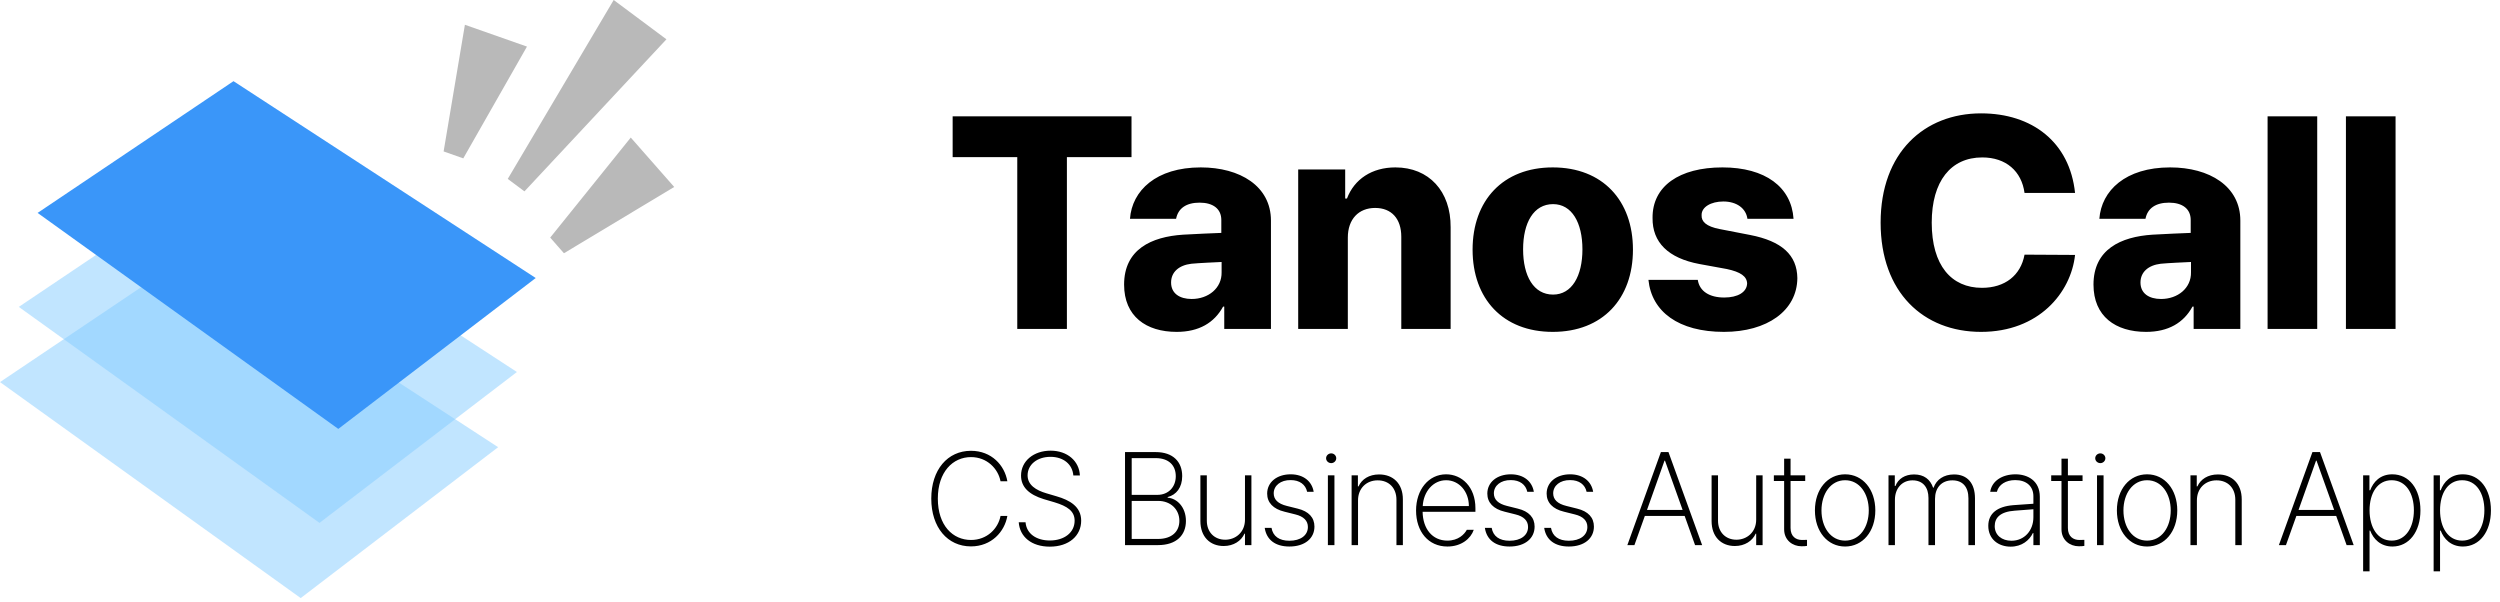
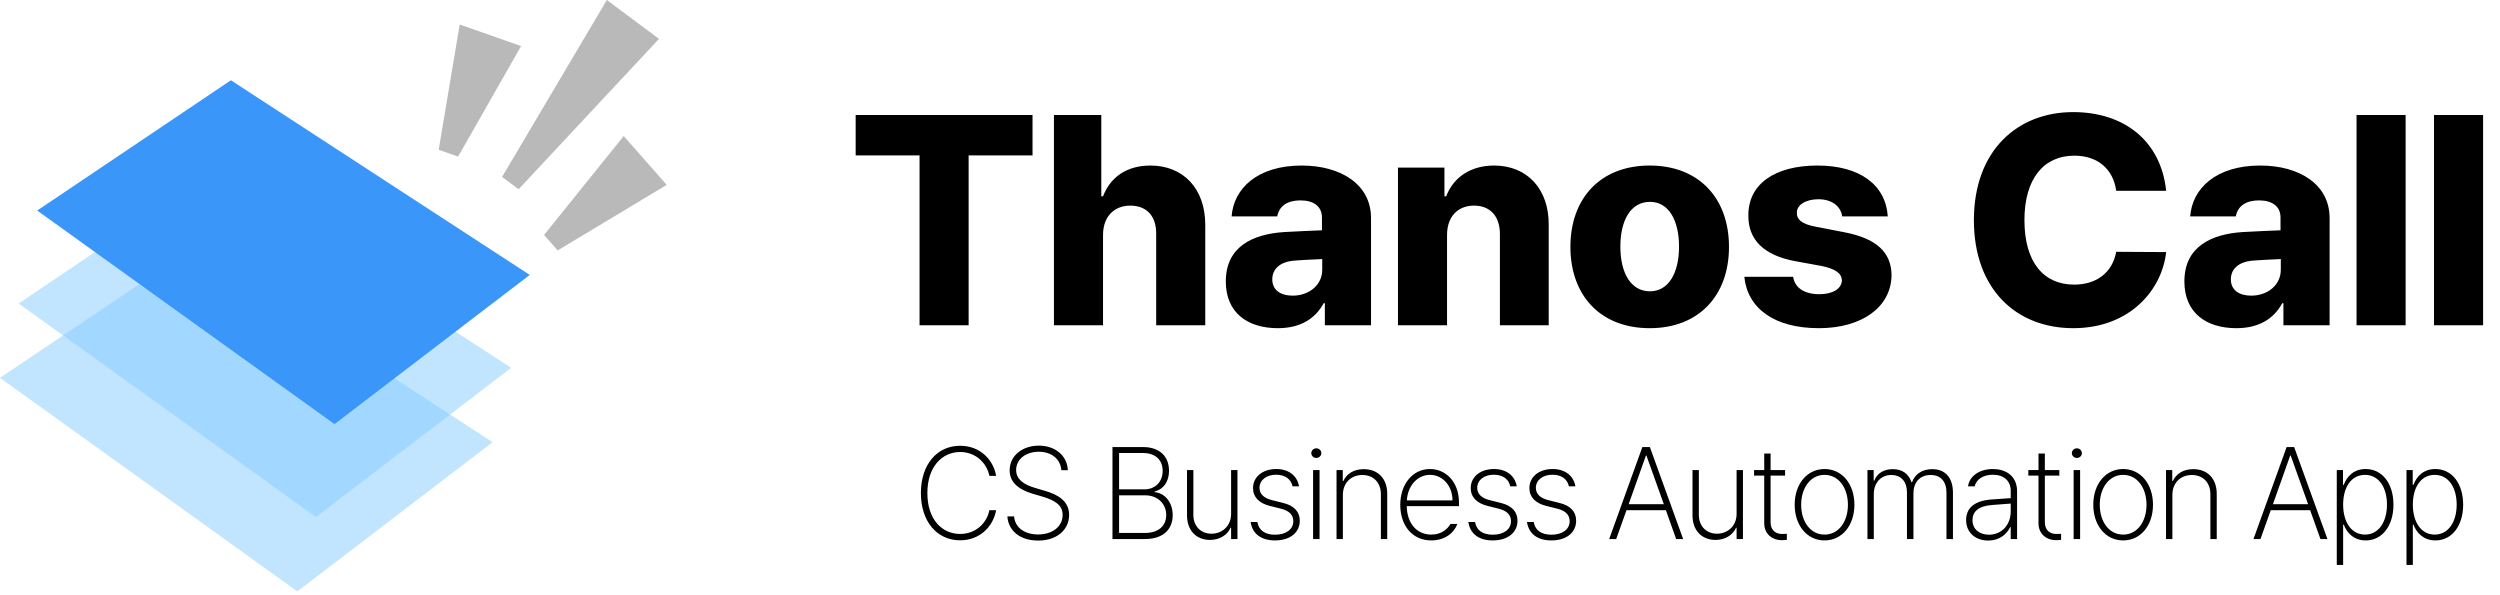
- <svg xmlns="http://www.w3.org/2000/svg" width="266" height="64" viewBox="0 0 266 64" fill="none">
-   <path d="M101.362 16.719V12.375H120.393V16.719H113.518V35H108.237V16.719H101.362ZM119.604 30.281C119.604 26.531 122.511 25.188 125.886 24.969C127.104 24.891 129.229 24.812 129.948 24.781V23.406C129.948 22.219 129.073 21.562 127.636 21.562C126.229 21.562 125.354 22.156 125.136 23.281H120.229C120.448 20.281 123.011 17.812 127.761 17.812C131.948 17.812 135.229 19.812 135.229 23.469V35H130.261V32.625H130.136C129.198 34.344 127.573 35.312 125.198 35.312C121.948 35.312 119.604 33.656 119.604 30.281ZM124.604 30.062C124.604 31.219 125.511 31.812 126.792 31.812C128.573 31.812 130.011 30.656 129.979 28.969V27.875C129.339 27.906 127.542 27.984 126.761 28.062C125.448 28.219 124.604 28.938 124.604 30.062ZM143.409 25.281V35H138.128V18.031H143.128V21.125H143.316C144.097 19.062 145.972 17.812 148.472 17.812C152.034 17.812 154.378 20.344 154.347 24.188V35H149.097V25.188C149.097 23.281 148.066 22.125 146.316 22.125C144.566 22.125 143.409 23.312 143.409 25.281ZM165.214 35.312C159.902 35.312 156.683 31.781 156.683 26.562C156.683 21.344 159.902 17.812 165.214 17.812C170.527 17.812 173.746 21.344 173.746 26.562C173.746 31.781 170.527 35.312 165.214 35.312ZM165.246 31.344C167.246 31.344 168.371 29.375 168.371 26.531C168.371 23.688 167.246 21.719 165.246 21.719C163.183 21.719 162.058 23.688 162.058 26.531C162.058 29.375 163.183 31.344 165.246 31.344ZM185.926 23.281C185.769 22.156 184.769 21.438 183.363 21.438C182.051 21.438 181.019 22.031 181.051 22.906C181.019 23.562 181.519 24.094 182.988 24.375L186.207 25C189.582 25.656 191.207 27.125 191.238 29.594C191.207 33.062 188.019 35.312 183.426 35.312C178.582 35.312 175.738 33.156 175.394 29.781H180.644C180.832 31 181.894 31.656 183.457 31.656C184.894 31.656 185.863 31.094 185.894 30.156C185.863 29.406 185.207 28.938 183.738 28.625L180.832 28.094C177.488 27.469 175.801 25.781 175.832 23.188C175.801 19.812 178.676 17.812 183.269 17.812C187.832 17.812 190.613 19.906 190.832 23.281H185.926ZM215.411 20.531C215.098 18.219 213.442 16.75 210.911 16.75C207.567 16.75 205.536 19.281 205.536 23.688C205.536 28.25 207.629 30.625 210.879 30.625C213.317 30.625 215.004 29.312 215.411 27.094L220.786 27.125C220.348 31.156 216.911 35.312 210.786 35.312C204.661 35.312 200.098 31.125 200.098 23.688C200.098 16.219 204.754 12.062 210.786 12.062C216.223 12.062 220.223 15.125 220.786 20.531H215.411ZM222.747 30.281C222.747 26.531 225.653 25.188 229.028 24.969C230.247 24.891 232.372 24.812 233.091 24.781V23.406C233.091 22.219 232.216 21.562 230.778 21.562C229.372 21.562 228.497 22.156 228.278 23.281H223.372C223.591 20.281 226.153 17.812 230.903 17.812C235.091 17.812 238.372 19.812 238.372 23.469V35H233.403V32.625H233.278C232.341 34.344 230.716 35.312 228.341 35.312C225.091 35.312 222.747 33.656 222.747 30.281ZM227.747 30.062C227.747 31.219 228.653 31.812 229.934 31.812C231.716 31.812 233.153 30.656 233.122 28.969V27.875C232.481 27.906 230.684 27.984 229.903 28.062C228.591 28.219 227.747 28.938 227.747 30.062ZM246.552 12.375V35H241.271V12.375H246.552ZM254.888 12.375V35H249.607V12.375H254.888Z" fill="black" />
+ <svg xmlns="http://www.w3.org/2000/svg" width="269" height="64" viewBox="0 0 269 64" fill="none">
+   <path d="M92.069 16.719V12.375H111.1V16.719H104.225V35H98.944V16.719H92.069ZM118.686 25.281V35H113.405V12.375H118.499V21.125H118.686C119.467 19.062 121.249 17.812 123.78 17.812C127.342 17.812 129.686 20.312 129.686 24.188V35H124.405V25.188C124.436 23.281 123.405 22.125 121.624 22.125C119.874 22.125 118.686 23.312 118.686 25.281ZM131.897 30.281C131.897 26.531 134.804 25.188 138.179 24.969C139.397 24.891 141.522 24.812 142.241 24.781V23.406C142.241 22.219 141.366 21.562 139.929 21.562C138.522 21.562 137.647 22.156 137.429 23.281H132.522C132.741 20.281 135.304 17.812 140.054 17.812C144.241 17.812 147.522 19.812 147.522 23.469V35H142.554V32.625H142.429C141.491 34.344 139.866 35.312 137.491 35.312C134.241 35.312 131.897 33.656 131.897 30.281ZM136.897 30.062C136.897 31.219 137.804 31.812 139.085 31.812C140.866 31.812 142.304 30.656 142.272 28.969V27.875C141.632 27.906 139.835 27.984 139.054 28.062C137.741 28.219 136.897 28.938 136.897 30.062ZM155.702 25.281V35H150.421V18.031H155.421V21.125H155.609C156.39 19.062 158.265 17.812 160.765 17.812C164.327 17.812 166.671 20.344 166.64 24.188V35H161.39V25.188C161.39 23.281 160.359 22.125 158.609 22.125C156.859 22.125 155.702 23.312 155.702 25.281ZM177.507 35.312C172.195 35.312 168.976 31.781 168.976 26.562C168.976 21.344 172.195 17.812 177.507 17.812C182.82 17.812 186.039 21.344 186.039 26.562C186.039 31.781 182.82 35.312 177.507 35.312ZM177.539 31.344C179.539 31.344 180.664 29.375 180.664 26.531C180.664 23.688 179.539 21.719 177.539 21.719C175.476 21.719 174.351 23.688 174.351 26.531C174.351 29.375 175.476 31.344 177.539 31.344ZM198.219 23.281C198.062 22.156 197.062 21.438 195.656 21.438C194.344 21.438 193.312 22.031 193.344 22.906C193.312 23.562 193.812 24.094 195.281 24.375L198.5 25C201.875 25.656 203.5 27.125 203.531 29.594C203.5 33.062 200.312 35.312 195.719 35.312C190.875 35.312 188.031 33.156 187.688 29.781H192.938C193.125 31 194.188 31.656 195.75 31.656C197.188 31.656 198.156 31.094 198.188 30.156C198.156 29.406 197.5 28.938 196.031 28.625L193.125 28.094C189.781 27.469 188.094 25.781 188.125 23.188C188.094 19.812 190.969 17.812 195.562 17.812C200.125 17.812 202.906 19.906 203.125 23.281H198.219ZM227.704 20.531C227.391 18.219 225.735 16.75 223.204 16.75C219.86 16.75 217.829 19.281 217.829 23.688C217.829 28.25 219.923 30.625 223.173 30.625C225.61 30.625 227.298 29.312 227.704 27.094L233.079 27.125C232.641 31.156 229.204 35.312 223.079 35.312C216.954 35.312 212.391 31.125 212.391 23.688C212.391 16.219 217.048 12.062 223.079 12.062C228.516 12.062 232.516 15.125 233.079 20.531H227.704ZM235.04 30.281C235.04 26.531 237.946 25.188 241.321 24.969C242.54 24.891 244.665 24.812 245.384 24.781V23.406C245.384 22.219 244.509 21.562 243.071 21.562C241.665 21.562 240.79 22.156 240.571 23.281H235.665C235.884 20.281 238.446 17.812 243.196 17.812C247.384 17.812 250.665 19.812 250.665 23.469V35H245.696V32.625H245.571C244.634 34.344 243.009 35.312 240.634 35.312C237.384 35.312 235.04 33.656 235.04 30.281ZM240.04 30.062C240.04 31.219 240.946 31.812 242.228 31.812C244.009 31.812 245.446 30.656 245.415 28.969V27.875C244.774 27.906 242.978 27.984 242.196 28.062C240.884 28.219 240.04 28.938 240.04 30.062ZM258.845 12.375V35H253.564V12.375H258.845ZM267.181 12.375V35H261.9V12.375H267.181Z" fill="black" />
  <path d="M106.457 51.205C106.197 49.865 105.021 48.635 103.312 48.635C101.385 48.635 99.785 50.207 99.785 53.051C99.785 55.922 101.385 57.453 103.312 57.453C105.021 57.453 106.197 56.25 106.457 54.897H107.182C106.895 56.565 105.5 58.137 103.312 58.137C100.824 58.137 99.088 56.127 99.088 53.051C99.088 49.975 100.824 47.965 103.312 47.965C105.5 47.965 106.895 49.51 107.182 51.205H106.457ZM114.203 50.59C114.108 49.4 113.151 48.607 111.77 48.607C110.348 48.607 109.336 49.441 109.336 50.576C109.336 51.602 110.225 52.162 111.346 52.49L112.412 52.805C113.834 53.215 115.037 53.912 115.037 55.402C115.037 56.988 113.752 58.164 111.701 58.164C109.746 58.164 108.502 57.111 108.393 55.566H109.118C109.213 56.783 110.266 57.508 111.701 57.508C113.246 57.508 114.34 56.66 114.34 55.402C114.34 54.377 113.561 53.857 112.207 53.447L111.045 53.105C109.5 52.627 108.639 51.834 108.639 50.603C108.639 49.045 109.993 47.951 111.784 47.951C113.575 47.951 114.832 49.059 114.901 50.59H114.203ZM119.702 58V48.102H122.97C124.815 48.102 125.786 49.141 125.786 50.658C125.786 51.875 125.157 52.654 124.241 52.887V52.955C125.239 53.023 126.183 53.967 126.183 55.43C126.183 56.934 125.185 58 123.202 58H119.702ZM123.202 57.344C124.692 57.344 125.485 56.551 125.485 55.416C125.485 54.213 124.569 53.297 123.229 53.297H120.413V57.344H123.202ZM123.134 52.654C124.364 52.654 125.103 51.779 125.103 50.672C125.103 49.496 124.337 48.744 122.97 48.744H120.413V52.654H123.134ZM132.466 55.293V50.576H133.15V58H132.466V56.783H132.411C132.07 57.549 131.263 58.096 130.197 58.096C128.747 58.096 127.722 57.111 127.722 55.443V50.576H128.406V55.402C128.406 56.619 129.212 57.426 130.361 57.426C131.468 57.426 132.466 56.633 132.466 55.293ZM139.078 52.326C138.914 51.56 138.285 51.082 137.328 51.082C136.261 51.068 135.523 51.67 135.523 52.49C135.523 53.147 135.974 53.598 136.918 53.83L138.066 54.117C139.255 54.404 139.857 55.074 139.857 56.031C139.857 57.275 138.845 58.15 137.191 58.15C135.701 58.15 134.757 57.44 134.566 56.168H135.291C135.441 57.057 136.111 57.535 137.191 57.535C138.38 57.535 139.16 56.961 139.16 56.072C139.16 55.416 138.722 54.951 137.82 54.732L136.671 54.445C135.468 54.158 134.826 53.475 134.826 52.518C134.826 51.315 135.851 50.467 137.328 50.467C138.709 50.467 139.597 51.232 139.775 52.326H139.078ZM141.287 58V50.576H141.984V58H141.287ZM141.643 49.277C141.342 49.277 141.096 49.045 141.096 48.758C141.096 48.471 141.342 48.238 141.643 48.238C141.93 48.238 142.176 48.471 142.176 48.758C142.176 49.045 141.93 49.277 141.643 49.277ZM144.494 53.242V58H143.811V50.576H144.481V51.752H144.549C144.891 50.986 145.67 50.48 146.737 50.48C148.24 50.48 149.266 51.465 149.266 53.133V58H148.582V53.174C148.582 51.93 147.789 51.109 146.586 51.109C145.383 51.109 144.494 51.957 144.494 53.242ZM154.004 58.15C151.967 58.15 150.669 56.551 150.669 54.322C150.669 52.094 152.008 50.467 153.868 50.467C155.522 50.467 156.985 51.793 156.985 54.076V54.459H151.366C151.393 56.25 152.391 57.522 154.004 57.522C155.167 57.522 155.809 56.852 156.069 56.373H156.807C156.493 57.303 155.495 58.15 154.004 58.15ZM151.379 53.844H156.288C156.288 52.299 155.249 51.096 153.868 51.096C152.487 51.096 151.461 52.306 151.379 53.844ZM162.503 52.326C162.339 51.56 161.71 51.082 160.753 51.082C159.686 51.068 158.948 51.67 158.948 52.49C158.948 53.147 159.399 53.598 160.343 53.83L161.491 54.117C162.681 54.404 163.282 55.074 163.282 56.031C163.282 57.275 162.27 58.15 160.616 58.15C159.126 58.15 158.182 57.44 157.991 56.168H158.716C158.866 57.057 159.536 57.535 160.616 57.535C161.806 57.535 162.585 56.961 162.585 56.072C162.585 55.416 162.147 54.951 161.245 54.732L160.097 54.445C158.893 54.158 158.251 53.475 158.251 52.518C158.251 51.315 159.276 50.467 160.753 50.467C162.134 50.467 163.022 51.232 163.2 52.326H162.503ZM168.814 52.326C168.65 51.56 168.021 51.082 167.064 51.082C165.997 51.068 165.259 51.67 165.259 52.49C165.259 53.147 165.71 53.598 166.654 53.83L167.802 54.117C168.991 54.404 169.593 55.074 169.593 56.031C169.593 57.275 168.581 58.15 166.927 58.15C165.437 58.15 164.493 57.44 164.302 56.168H165.027C165.177 57.057 165.847 57.535 166.927 57.535C168.116 57.535 168.896 56.961 168.896 56.072C168.896 55.416 168.458 54.951 167.556 54.732L166.407 54.445C165.204 54.158 164.562 53.475 164.562 52.518C164.562 51.315 165.587 50.467 167.064 50.467C168.445 50.467 169.333 51.232 169.511 52.326H168.814ZM173.902 58H173.15L176.719 48.102H177.525L181.107 58H180.355L179.248 54.897H175.01L173.902 58ZM175.242 54.254H179.029L177.156 49.018H177.101L175.242 54.254ZM186.858 55.293V50.576H187.541V58H186.858V56.783H186.803C186.461 57.549 185.654 58.096 184.588 58.096C183.139 58.096 182.113 57.111 182.113 55.443V50.576H182.797V55.402C182.797 56.619 183.604 57.426 184.752 57.426C185.86 57.426 186.858 56.633 186.858 55.293ZM192.075 50.576V51.178H190.516V56.182C190.516 57.084 191.09 57.453 191.733 57.453L192.266 57.44V58.082C192.129 58.109 191.965 58.123 191.678 58.123C190.735 58.123 189.832 57.48 189.832 56.318V51.178H188.739V50.576H189.832V48.799H190.516V50.576H192.075ZM196.321 58.15C194.448 58.15 193.108 56.551 193.108 54.309C193.108 52.066 194.448 50.467 196.321 50.467C198.194 50.467 199.534 52.066 199.534 54.309C199.534 56.551 198.194 58.15 196.321 58.15ZM196.321 57.522C197.866 57.522 198.837 56.1 198.837 54.309C198.837 52.531 197.866 51.096 196.321 51.096C194.776 51.096 193.805 52.545 193.805 54.309C193.805 56.1 194.776 57.522 196.321 57.522ZM200.937 58V50.576H201.607V51.711H201.675C201.962 50.945 202.687 50.48 203.657 50.48C204.724 50.48 205.38 51.014 205.681 51.889H205.735C206.036 51.027 206.816 50.48 207.909 50.48C209.331 50.48 210.138 51.424 210.138 53.023V58H209.441V53.023C209.441 51.807 208.825 51.109 207.732 51.109C206.542 51.109 205.886 51.943 205.886 53.078V58H205.189V52.982C205.189 51.875 204.614 51.109 203.493 51.109C202.372 51.109 201.62 51.971 201.62 53.174V58H200.937ZM211.554 55.949C211.554 54.637 212.497 53.885 214.234 53.748C214.76 53.7 215.997 53.618 216.353 53.598V52.805C216.353 51.752 215.628 51.082 214.425 51.082C213.414 51.082 212.662 51.56 212.47 52.326H211.759C211.923 51.191 213.017 50.467 214.453 50.467C215.71 50.467 217.037 51.123 217.037 52.859V58H216.353V56.715H216.298C215.929 57.494 215.122 58.164 213.933 58.164C212.634 58.164 211.554 57.371 211.554 55.949ZM212.238 55.977C212.238 56.947 213.003 57.535 214.015 57.535C215.396 57.535 216.353 56.455 216.353 55.033V54.185C215.977 54.22 214.774 54.315 214.371 54.336C212.826 54.445 212.238 55.088 212.238 55.977ZM221.584 50.576V51.178H220.025V56.182C220.025 57.084 220.599 57.453 221.242 57.453L221.775 57.44V58.082C221.638 58.109 221.474 58.123 221.187 58.123C220.244 58.123 219.342 57.48 219.342 56.318V51.178H218.248V50.576H219.342V48.799H220.025V50.576H221.584ZM223.123 58V50.576H223.82V58H223.123ZM223.479 49.277C223.178 49.277 222.932 49.045 222.932 48.758C222.932 48.471 223.178 48.238 223.479 48.238C223.766 48.238 224.012 48.471 224.012 48.758C224.012 49.045 223.766 49.277 223.479 49.277ZM228.45 58.15C226.577 58.15 225.237 56.551 225.237 54.309C225.237 52.066 226.577 50.467 228.45 50.467C230.323 50.467 231.662 52.066 231.662 54.309C231.662 56.551 230.323 58.15 228.45 58.15ZM228.45 57.522C229.995 57.522 230.965 56.1 230.965 54.309C230.965 52.531 229.995 51.096 228.45 51.096C226.905 51.096 225.934 52.545 225.934 54.309C225.934 56.1 226.905 57.522 228.45 57.522ZM233.749 53.242V58H233.065V50.576H233.735V51.752H233.803C234.145 50.986 234.925 50.48 235.991 50.48C237.495 50.48 238.52 51.465 238.52 53.133V58H237.837V53.174C237.837 51.93 237.044 51.109 235.841 51.109C234.637 51.109 233.749 51.957 233.749 53.242ZM243.226 58H242.474L246.042 48.102H246.849L250.431 58H249.679L248.572 54.897H244.333L243.226 58ZM244.566 54.254H248.353L246.48 49.018H246.425L244.566 54.254ZM251.437 60.789V50.576H252.107V52.162H252.189C252.517 51.287 253.242 50.467 254.541 50.467C256.345 50.467 257.535 52.039 257.535 54.309C257.535 56.565 256.332 58.15 254.554 58.15C253.269 58.15 252.517 57.33 252.189 56.455H252.121V60.789H251.437ZM252.121 54.295C252.121 56.154 252.996 57.522 254.472 57.522C255.976 57.522 256.838 56.113 256.838 54.295C256.838 52.49 255.99 51.096 254.472 51.096C252.982 51.096 252.121 52.449 252.121 54.295ZM258.938 60.789V50.576H259.607V52.162H259.689C260.018 51.287 260.742 50.467 262.041 50.467C263.846 50.467 265.035 52.039 265.035 54.309C265.035 56.565 263.832 58.15 262.055 58.15C260.77 58.15 260.018 57.33 259.689 56.455H259.621V60.789H258.938ZM259.621 54.295C259.621 56.154 260.496 57.522 261.973 57.522C263.477 57.522 264.338 56.113 264.338 54.295C264.338 52.49 263.49 51.096 261.973 51.096C260.482 51.096 259.621 52.449 259.621 54.295Z" fill="black" />
  <path d="M0 40.654L20.845 26.636L53 47.581L31.994 63.636L0 40.654Z" fill="#84CDFF" fill-opacity="0.5" />
  <path d="M2 32.654L22.845 18.636L55 39.581L33.994 55.636L2 32.654Z" fill="#84CDFF" fill-opacity="0.5" />
  <path d="M4 22.654L24.845 8.636L57 29.581L35.994 45.636L4 22.654Z" fill="#3A96F9" />
  <path d="M65.296 0L70.909 4.182L55.802 20.361L54.024 19.037L65.296 0Z" fill="#B9B9B9" />
  <path d="M49.465 2.636L56.069 4.957L49.293 16.849L47.201 16.113L49.465 2.636Z" fill="#B9B9B9" />
  <path d="M67.113 14.636L71.735 19.893L60.004 26.945L58.541 25.28L67.113 14.636Z" fill="#B9B9B9" />
</svg>
